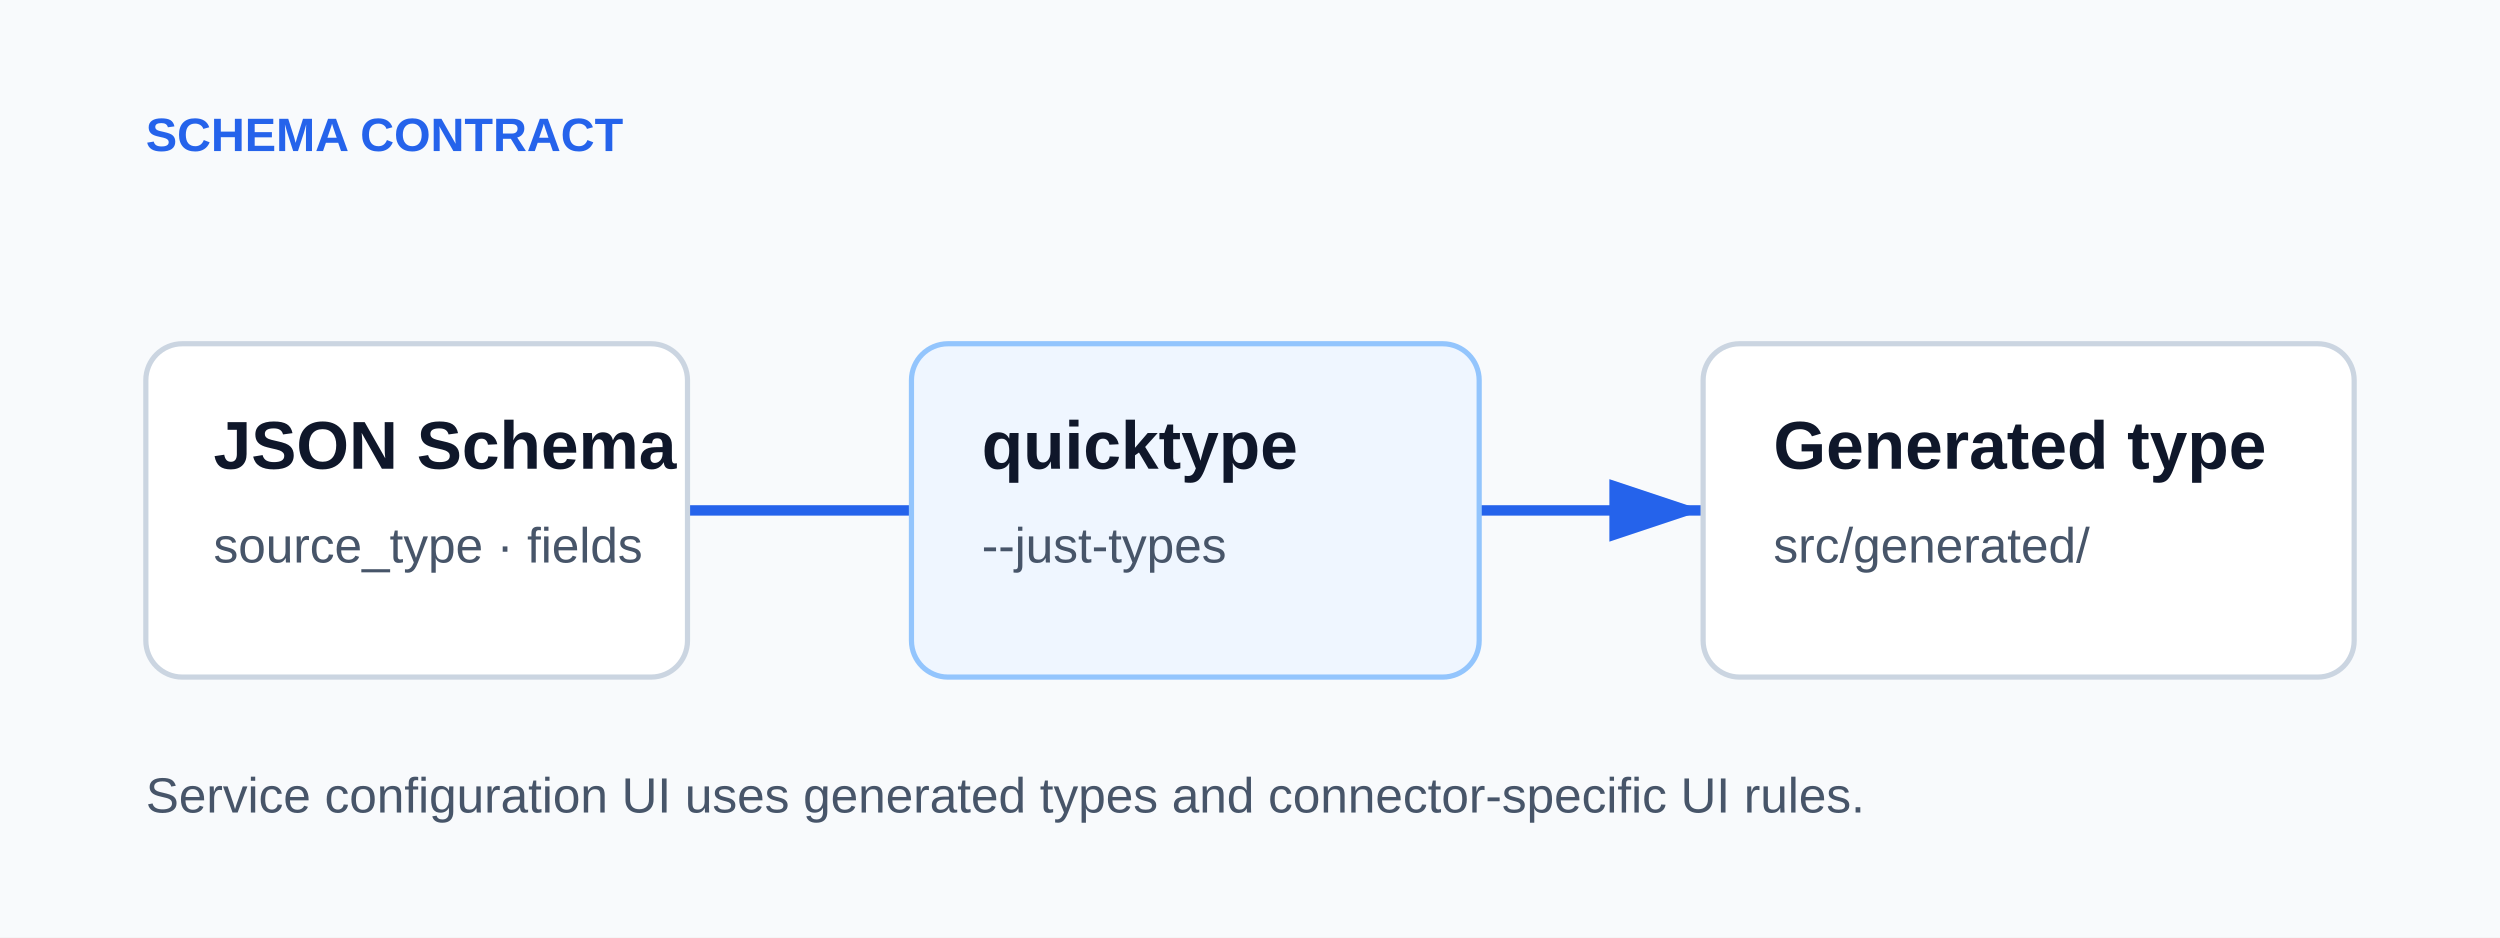
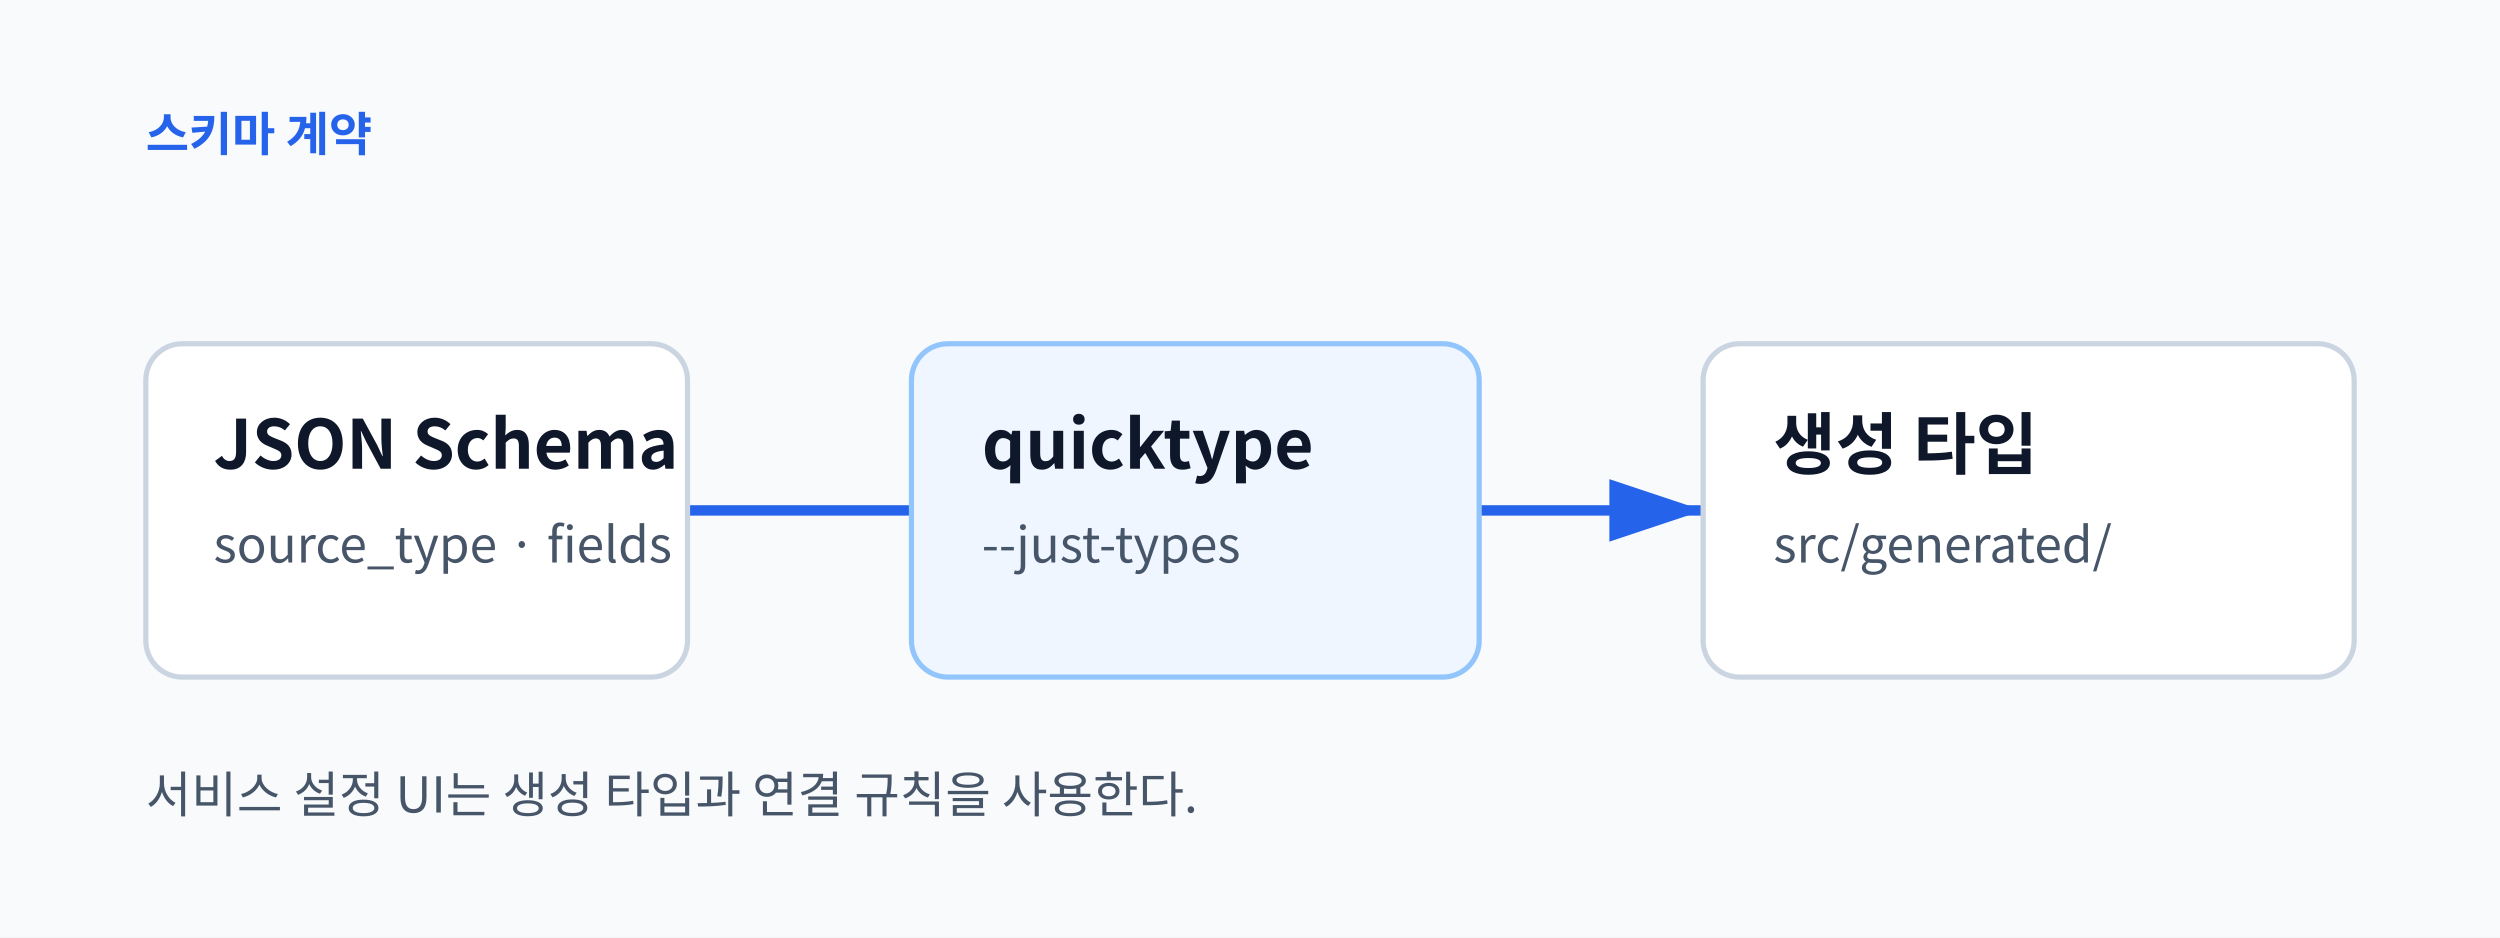
<svg xmlns="http://www.w3.org/2000/svg" width="960" height="360" viewBox="0 0 960 360" role="img" aria-label="JSON Schema to TypeScript type and connector UI flow">
  <defs>
    <marker id="a" markerWidth="10" markerHeight="10" refX="9" refY="3" orient="auto" markerUnits="strokeWidth">
      <path d="M0,0 L0,6 L9,3 z" fill="#2563eb" />
    </marker>
-     <style>.s{font-family:Arial,'Apple SD Gothic Neo',sans-serif;fill:#475569;font-size:19px}.h{font-family:Arial,'Apple SD Gothic Neo',sans-serif;fill:#0f172a;font-size:26px;font-weight:700}.k{font-family:Arial,'Apple SD Gothic Neo',sans-serif;fill:#2563eb;font-size:18px;font-weight:700}</style>
+     <style>.s{font-family:'Apple SD Gothic Neo','Noto Sans CJK KR',Arial,sans-serif;fill:#475569;font-size:19px}.h{font-family:'Apple SD Gothic Neo','Noto Sans CJK KR',Arial,sans-serif;fill:#0f172a;font-size:26px;font-weight:700}.k{font-family:'Apple SD Gothic Neo','Noto Sans CJK KR',Arial,sans-serif;fill:#2563eb;font-size:18px;font-weight:700}</style>
  </defs>
  <rect width="960" height="360" fill="#f8fafc" />
-   <text x="56" y="58" class="k">SCHEMA CONTRACT</text>
+   <text x="56" y="58" class="k">스키마 계약</text>
  <path d="M264 196 H350 M568 196 H654" fill="none" stroke="#2563eb" stroke-width="4" marker-end="url(#a)" />
  <rect x="56" y="132" width="208" height="128" rx="14" fill="#fff" stroke="#cbd5e1" stroke-width="2" />
  <text x="82" y="180" class="h">JSON Schema</text>
  <text x="82" y="216" class="s">source_type · fields</text>
  <rect x="350" y="132" width="218" height="128" rx="14" fill="#eff6ff" stroke="#93c5fd" stroke-width="2" />
  <text x="377" y="180" class="h">quicktype</text>
  <text x="377" y="216" class="s">--just-types</text>
  <rect x="654" y="132" width="250" height="128" rx="14" fill="#fff" stroke="#cbd5e1" stroke-width="2" />
-   <text x="681" y="180" class="h">Generated type</text>
+   <text x="681" y="180" class="h">생성 타입</text>
  <text x="681" y="216" class="s">src/generated/</text>
-   <text x="56" y="312" class="s">Service configuration UI uses generated types and connector-specific UI rules.</text>
+   <text x="56" y="312" class="s">서비스 설정 UI는 생성 타입과 연결 규칙을 사용한다.</text>
</svg>
